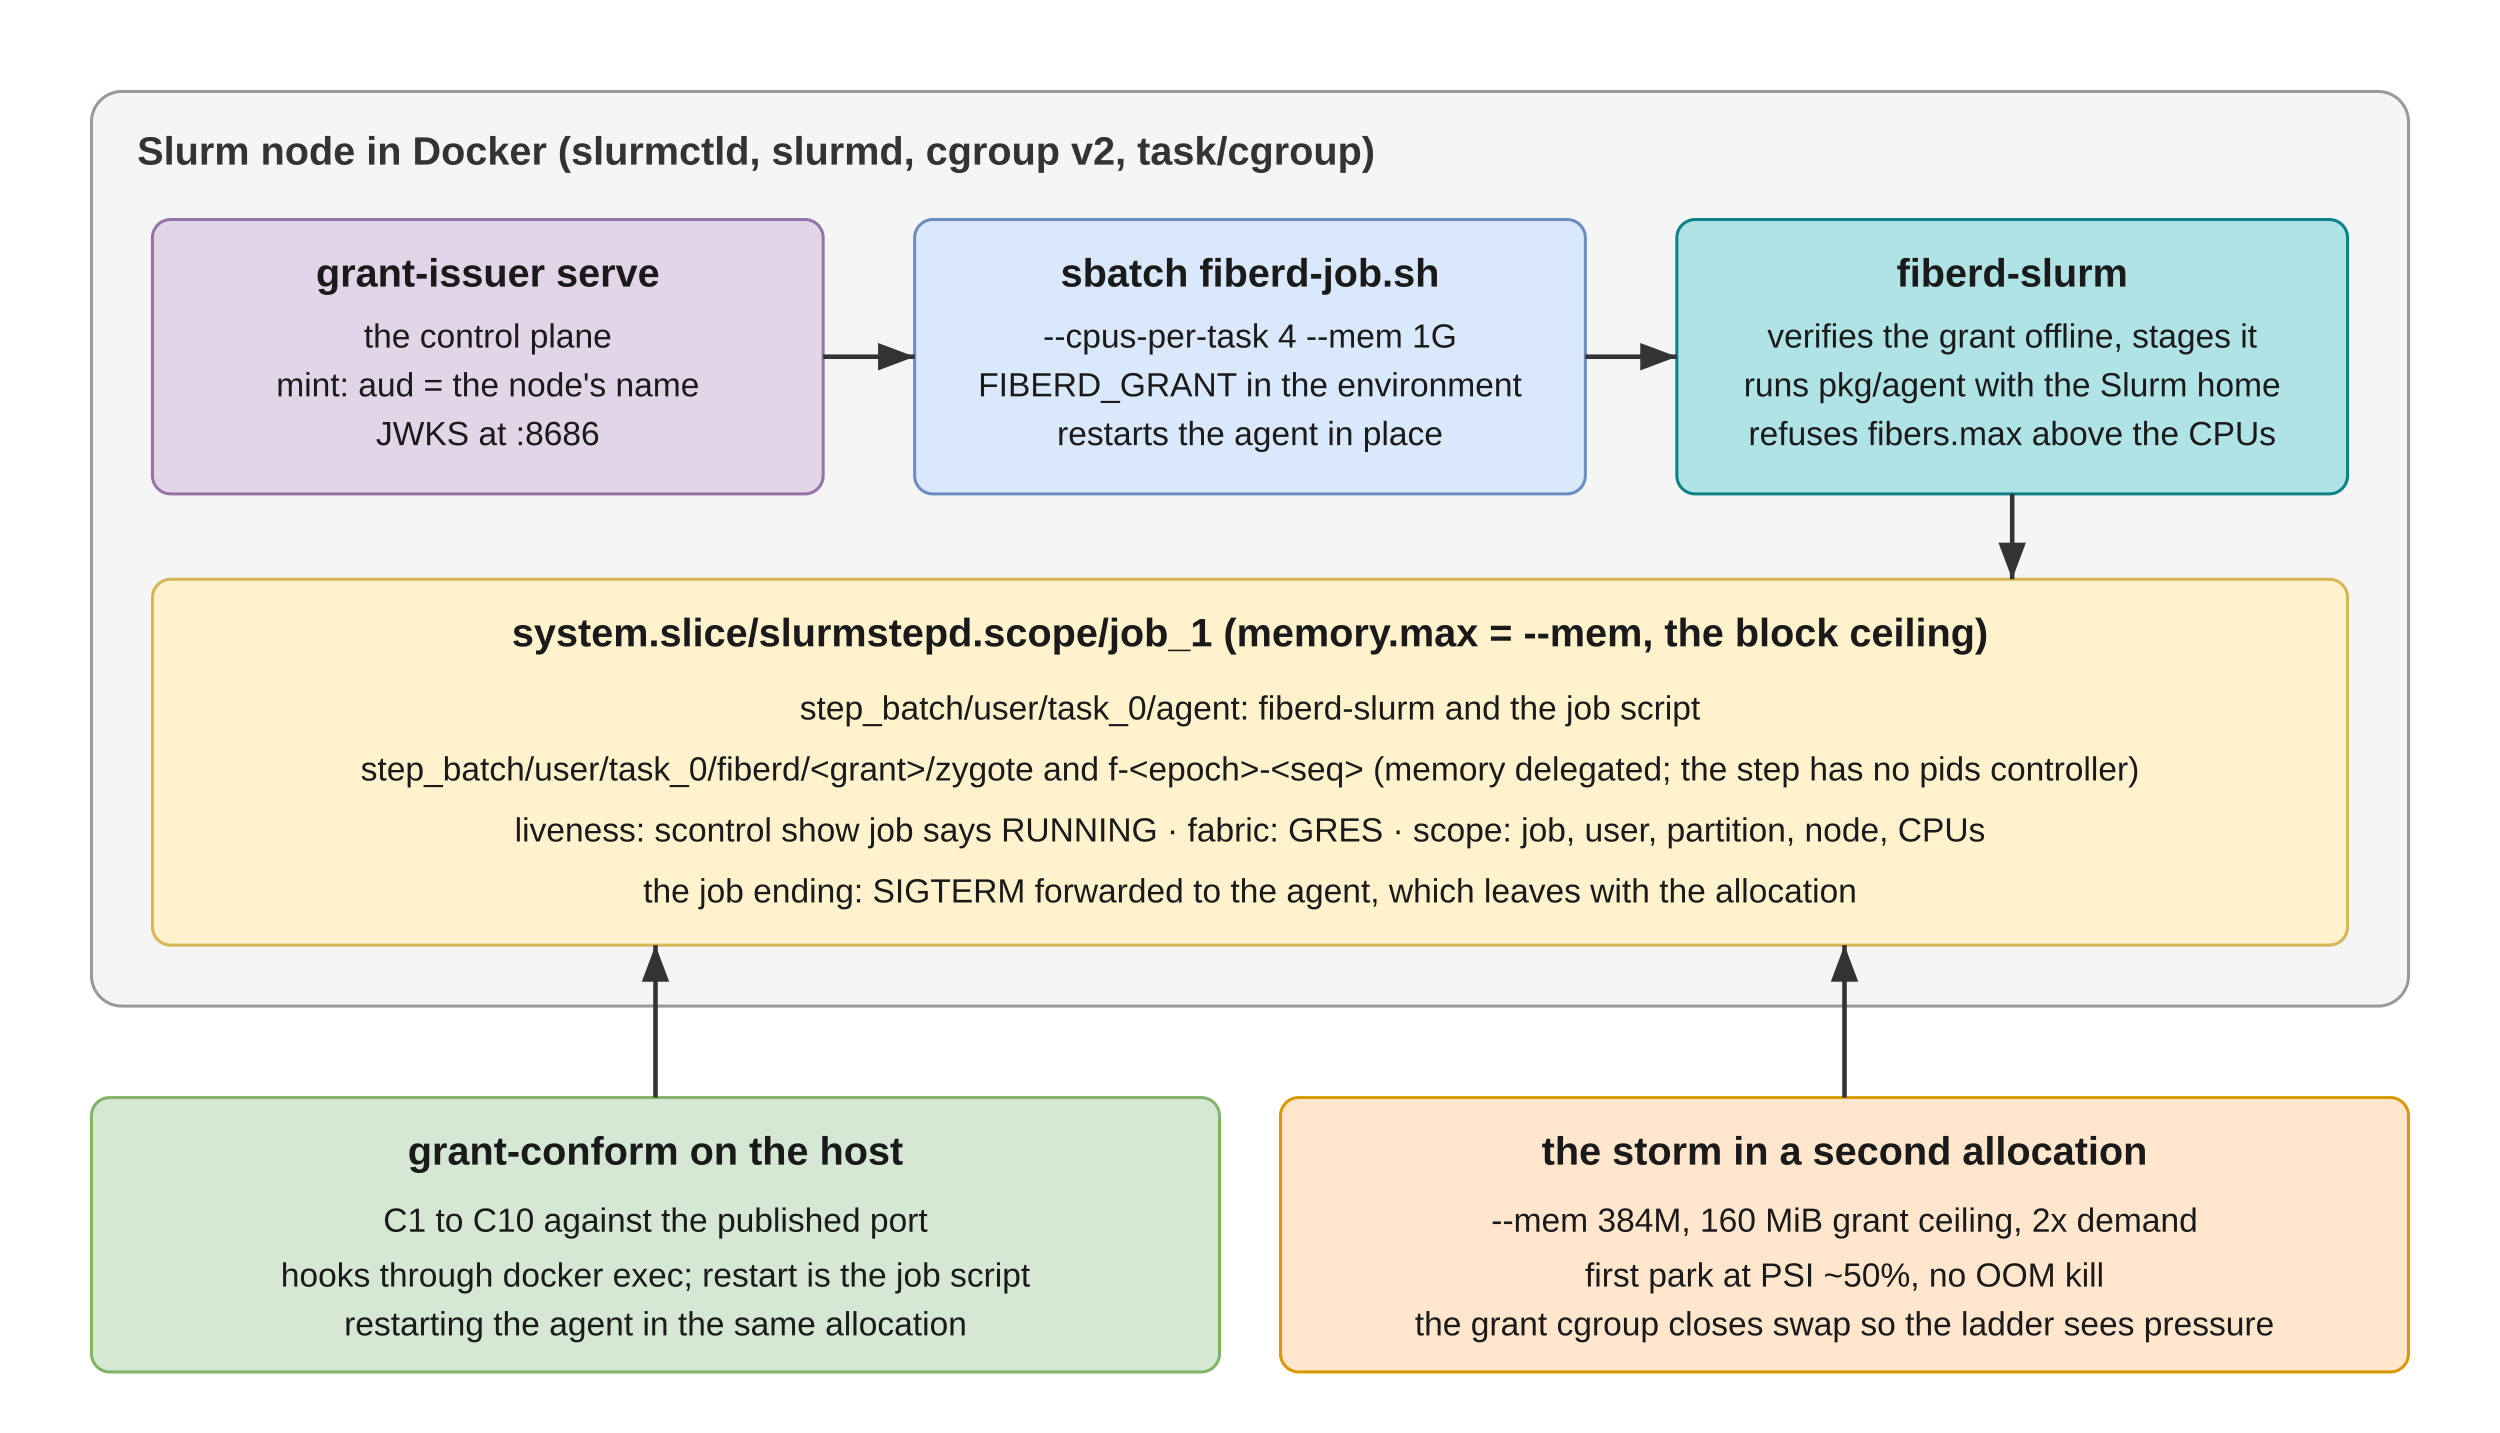
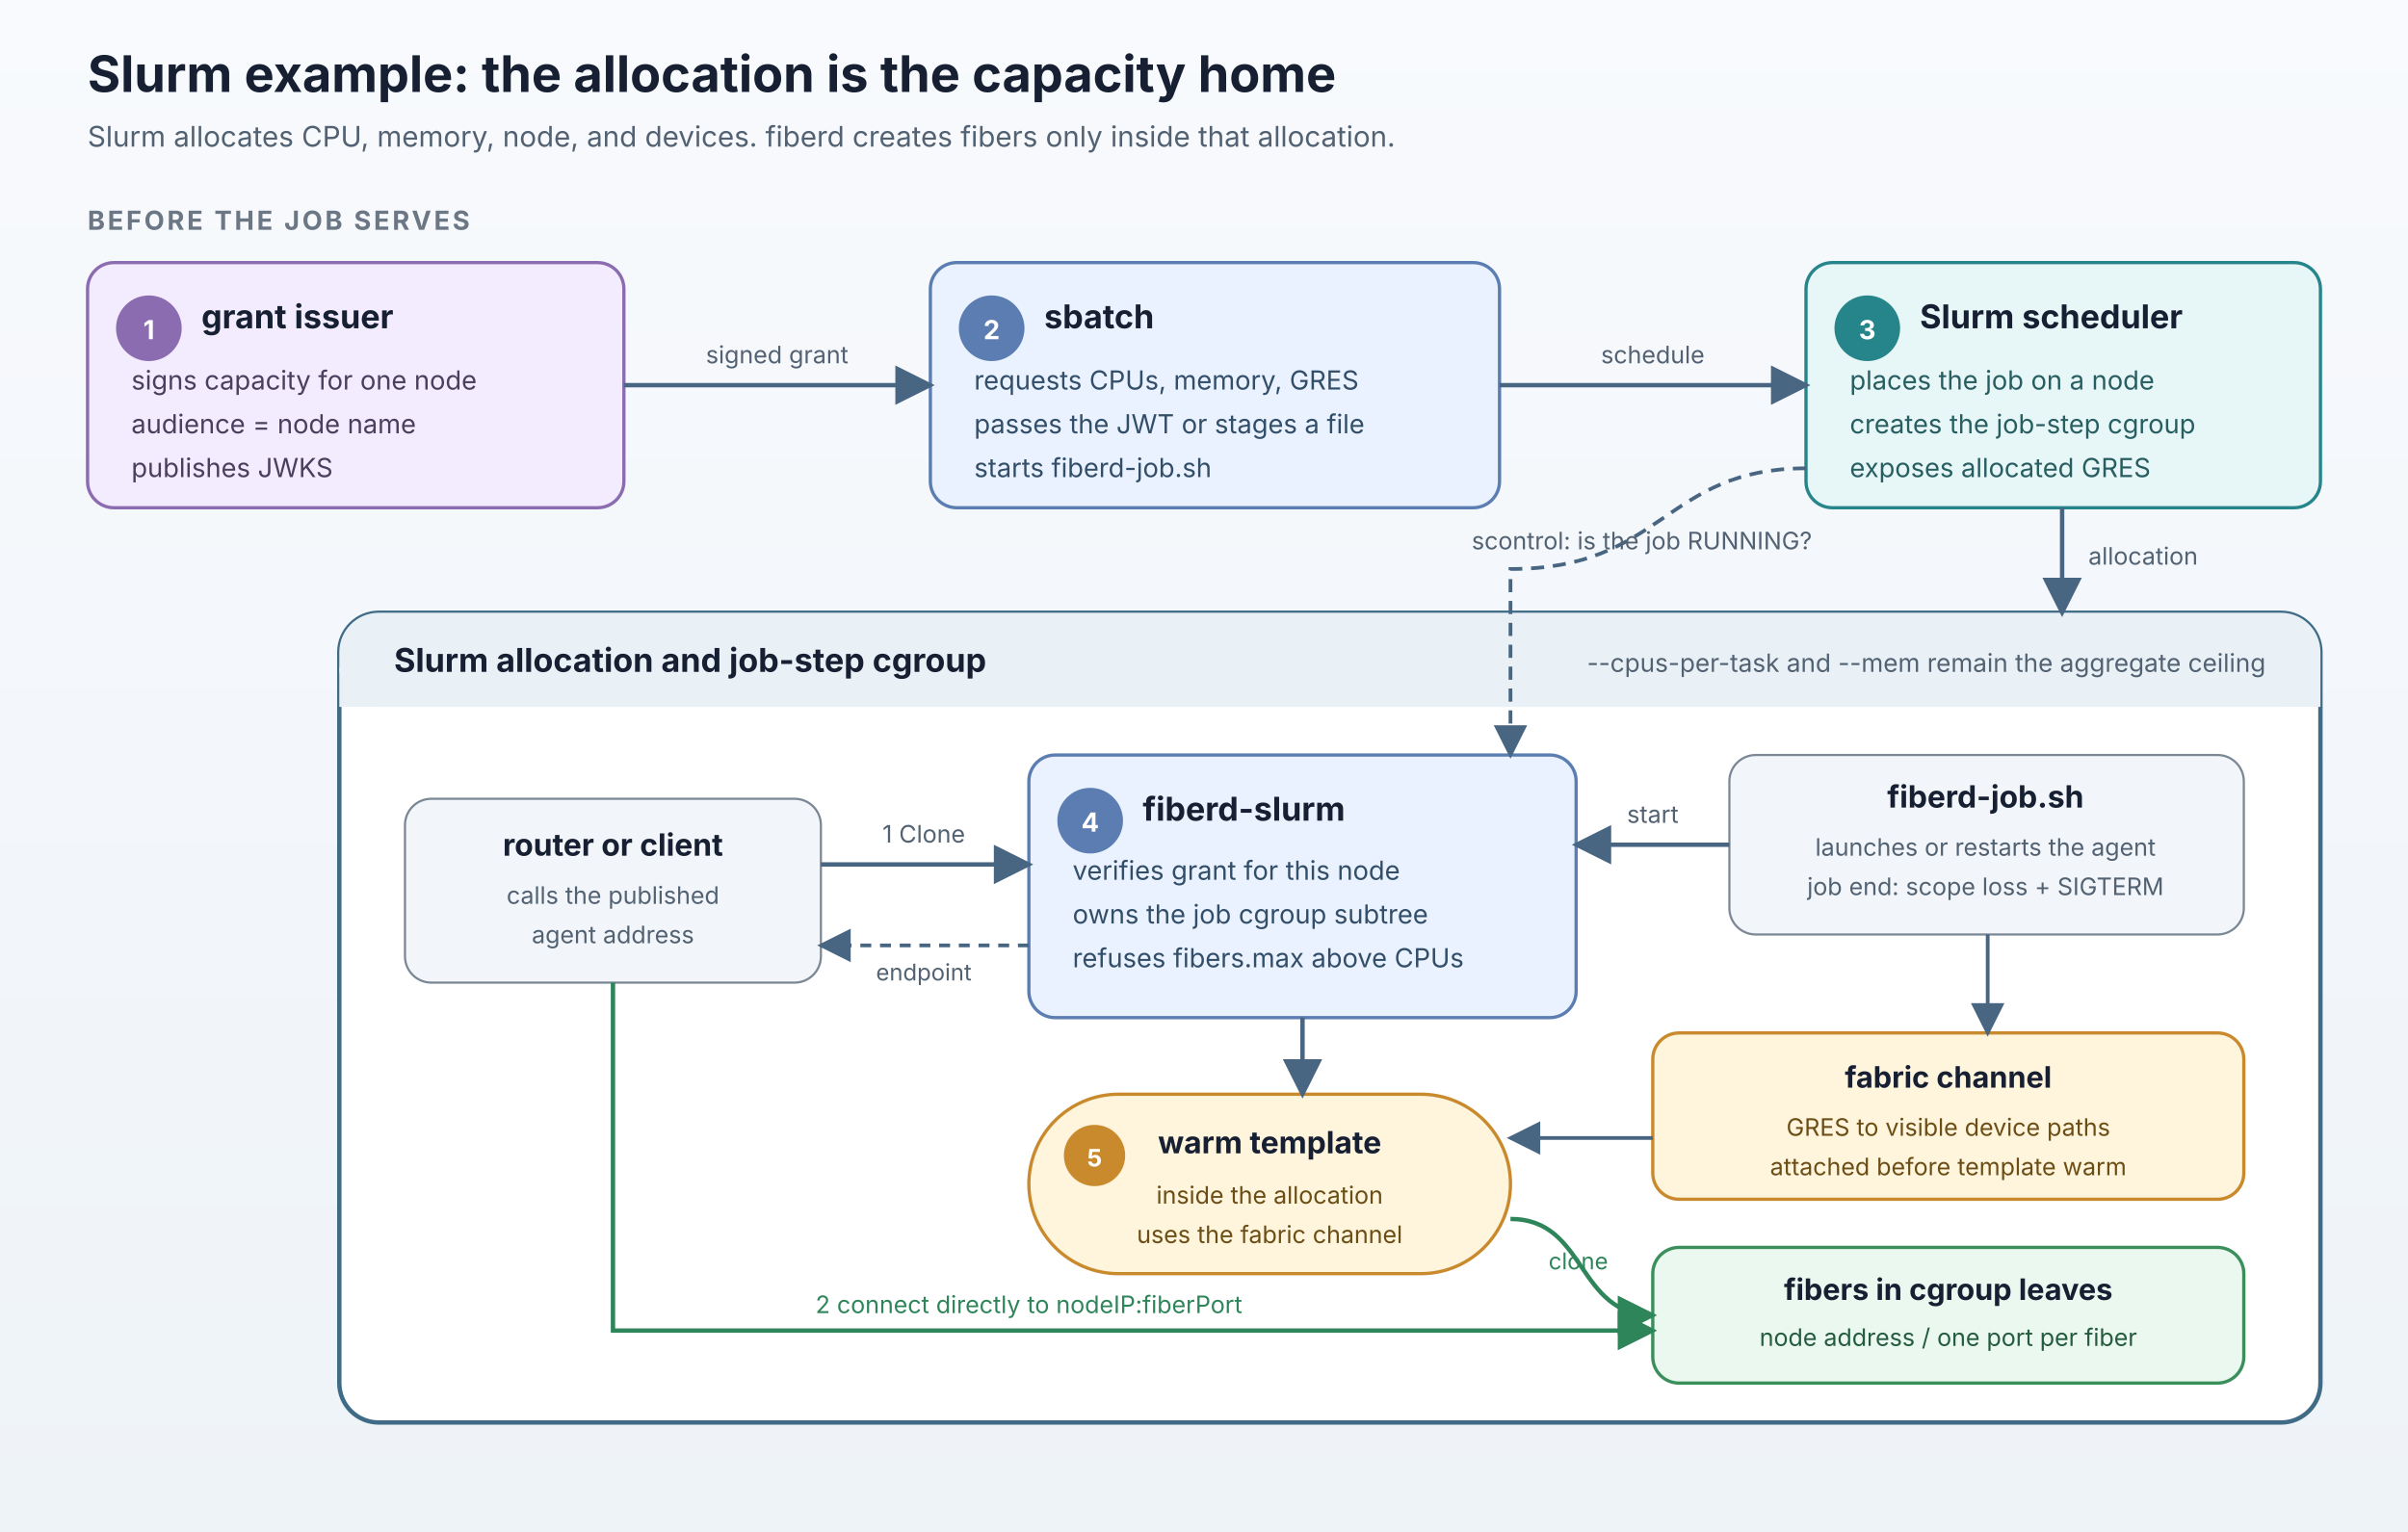
- <svg xmlns="http://www.w3.org/2000/svg" width="820" height="470" viewBox="0 0 820 470" font-family="Helvetica Neue, Arial, sans-serif">
+ <svg xmlns="http://www.w3.org/2000/svg" width="1100" height="700" viewBox="0 0 1100 700" font-family="Inter, Helvetica Neue, Arial, sans-serif">
  <defs>
-     <marker id="arw" markerWidth="10" markerHeight="10" refX="8" refY="3" orient="auto" markerUnits="strokeWidth">
-       <path d="M0,0 L8,3 L0,6 Z" fill="#333" />
+     <linearGradient id="page" x1="0" y1="0" x2="0" y2="1">
+       <stop offset="0" stop-color="#F8FAFD" />
+       <stop offset="1" stop-color="#EEF3F8" />
+     </linearGradient>
+     <marker id="arrow" markerWidth="9" markerHeight="9" refX="8" refY="4.5" orient="auto">
+       <path d="M0 0L9 4.5L0 9Z" fill="#486581" />
+     </marker>
+     <marker id="arrowGreen" markerWidth="9" markerHeight="9" refX="8" refY="4.5" orient="auto">
+       <path d="M0 0L9 4.5L0 9Z" fill="#2F855A" />
+     </marker>
+     <marker id="arrowRed" markerWidth="9" markerHeight="9" refX="8" refY="4.5" orient="auto">
+       <path d="M0 0L9 4.5L0 9Z" fill="#B84B4B" />
    </marker>
  </defs>
-   <rect width="820" height="470" fill="#ffffff" />
-   <rect x="30" y="30" width="760" height="300" rx="10" fill="#f5f5f5" stroke="#999" />
-   <text x="45" y="54" font-size="13" font-weight="600" fill="#333">Slurm node in Docker (slurmctld, slurmd, cgroup v2, task/cgroup)</text>
-   <rect x="50" y="72" width="220" height="90" rx="6" fill="#e1d5e7" stroke="#9673a6" />
-   <text x="160" y="94" text-anchor="middle" font-size="13" font-weight="600" fill="#1a1a1a">grant-issuer serve</text>
-   <text x="160" y="114" text-anchor="middle" font-size="11" fill="#1a1a1a">the control plane</text>
-   <text x="160" y="130" text-anchor="middle" font-size="11" fill="#1a1a1a">mint: aud = the node's name</text>
-   <text x="160" y="146" text-anchor="middle" font-size="11" fill="#1a1a1a">JWKS at :8686</text>
-   <rect x="300" y="72" width="220" height="90" rx="6" fill="#dae8fc" stroke="#6c8ebf" />
-   <text x="410" y="94" text-anchor="middle" font-size="13" font-weight="600" fill="#1a1a1a">sbatch fiberd-job.sh</text>
-   <text x="410" y="114" text-anchor="middle" font-size="11" fill="#1a1a1a">--cpus-per-task 4 --mem 1G</text>
-   <text x="410" y="130" text-anchor="middle" font-size="11" fill="#1a1a1a">FIBERD_GRANT in the environment</text>
-   <text x="410" y="146" text-anchor="middle" font-size="11" fill="#1a1a1a">restarts the agent in place</text>
-   <rect x="550" y="72" width="220" height="90" rx="6" fill="#b0e3e6" stroke="#0e8088" />
-   <text x="660" y="94" text-anchor="middle" font-size="13" font-weight="600" fill="#1a1a1a">fiberd-slurm</text>
-   <text x="660" y="114" text-anchor="middle" font-size="11" fill="#1a1a1a">verifies the grant offline, stages it</text>
-   <text x="660" y="130" text-anchor="middle" font-size="11" fill="#1a1a1a">runs pkg/agent with the Slurm home</text>
-   <text x="660" y="146" text-anchor="middle" font-size="11" fill="#1a1a1a">refuses fibers.max above the CPUs</text>
-   <polyline points="270,117 300,117" fill="none" stroke="#333" stroke-width="1.5" marker-end="url(#arw)" />
-   <polyline points="520,117 550,117" fill="none" stroke="#333" stroke-width="1.5" marker-end="url(#arw)" />
-   <rect x="50" y="190" width="720" height="120" rx="6" fill="#fff2cc" stroke="#d6b656" />
-   <text x="410" y="212" text-anchor="middle" font-size="13" font-weight="600" fill="#1a1a1a">system.slice/slurmstepd.scope/job_1 (memory.max = --mem, the block ceiling)</text>
-   <text x="410" y="236" text-anchor="middle" font-size="11" fill="#1a1a1a">step_batch/user/task_0/agent: fiberd-slurm and the job script</text>
-   <text x="410" y="256" text-anchor="middle" font-size="11" fill="#1a1a1a">step_batch/user/task_0/fiberd/&lt;grant&gt;/zygote and f-&lt;epoch&gt;-&lt;seq&gt; (memory delegated; the step has no pids controller)</text>
-   <text x="410" y="276" text-anchor="middle" font-size="11" fill="#1a1a1a">liveness: scontrol show job says RUNNING · fabric: GRES · scope: job, user, partition, node, CPUs</text>
-   <text x="410" y="296" text-anchor="middle" font-size="11" fill="#1a1a1a">the job ending: SIGTERM forwarded to the agent, which leaves with the allocation</text>
-   <polyline points="660,162 660,190" fill="none" stroke="#333" stroke-width="1.5" marker-end="url(#arw)" />
-   <rect x="30" y="360" width="370" height="90" rx="6" fill="#d5e8d4" stroke="#82b366" />
-   <text x="215" y="382" text-anchor="middle" font-size="13" font-weight="600" fill="#1a1a1a">grant-conform on the host</text>
-   <text x="215" y="404" text-anchor="middle" font-size="11" fill="#1a1a1a">C1 to C10 against the published port</text>
-   <text x="215" y="422" text-anchor="middle" font-size="11" fill="#1a1a1a">hooks through docker exec; restart is the job script</text>
-   <text x="215" y="438" text-anchor="middle" font-size="11" fill="#1a1a1a">restarting the agent in the same allocation</text>
-   <rect x="420" y="360" width="370" height="90" rx="6" fill="#ffe6cc" stroke="#d79b00" />
-   <text x="605" y="382" text-anchor="middle" font-size="13" font-weight="600" fill="#1a1a1a">the storm in a second allocation</text>
-   <text x="605" y="404" text-anchor="middle" font-size="11" fill="#1a1a1a">--mem 384M, 160 MiB grant ceiling, 2x demand</text>
-   <text x="605" y="422" text-anchor="middle" font-size="11" fill="#1a1a1a">first park at PSI ~50%, no OOM kill</text>
-   <text x="605" y="438" text-anchor="middle" font-size="11" fill="#1a1a1a">the grant cgroup closes swap so the ladder sees pressure</text>
-   <polyline points="215,360 215,310" fill="none" stroke="#333" stroke-width="1.5" marker-end="url(#arw)" />
-   <polyline points="605,360 605,310" fill="none" stroke="#333" stroke-width="1.5" marker-end="url(#arw)" />
+   <rect width="1100" height="700" fill="url(#page)" />
+   <text x="40" y="42" font-size="23" font-weight="700" fill="#172033">Slurm example: the allocation is the capacity home</text>
+   <text x="40" y="67" font-size="13" fill="#526273">Slurm allocates CPU, memory, node, and devices. fiberd creates fibers only inside that allocation.</text>
+   <text x="40" y="105" font-size="12" font-weight="700" fill="#6B7785" letter-spacing="1.2">BEFORE THE JOB SERVES</text>
+   <rect x="40" y="120" width="245" height="112" rx="12" fill="#F3ECFF" stroke="#8B6CB0" stroke-width="1.5" />
+   <circle cx="68" cy="150" r="15" fill="#8B6CB0" />
+   <text x="68" y="155" text-anchor="middle" font-size="12" font-weight="700" fill="#FFFFFF">1</text>
+   <text x="92" y="150" font-size="15" font-weight="700" fill="#172033">grant issuer</text>
+   <text x="60" y="178" font-size="12" fill="#4A3F5C">signs capacity for one node</text>
+   <text x="60" y="198" font-size="12" fill="#4A3F5C">audience = node name</text>
+   <text x="60" y="218" font-size="12" fill="#4A3F5C">publishes JWKS</text>
+   <rect x="425" y="120" width="260" height="112" rx="12" fill="#EAF2FF" stroke="#5B7DB1" stroke-width="1.5" />
+   <circle cx="453" cy="150" r="15" fill="#5B7DB1" />
+   <text x="453" y="155" text-anchor="middle" font-size="12" font-weight="700" fill="#FFFFFF">2</text>
+   <text x="477" y="150" font-size="15" font-weight="700" fill="#172033">sbatch</text>
+   <text x="445" y="178" font-size="12" fill="#334E68">requests CPUs, memory, GRES</text>
+   <text x="445" y="198" font-size="12" fill="#334E68">passes the JWT or stages a file</text>
+   <text x="445" y="218" font-size="12" fill="#334E68">starts fiberd-job.sh</text>
+   <rect x="825" y="120" width="235" height="112" rx="12" fill="#E7F7F7" stroke="#25858A" stroke-width="1.5" />
+   <circle cx="853" cy="150" r="15" fill="#25858A" />
+   <text x="853" y="155" text-anchor="middle" font-size="12" font-weight="700" fill="#FFFFFF">3</text>
+   <text x="877" y="150" font-size="15" font-weight="700" fill="#172033">Slurm scheduler</text>
+   <text x="845" y="178" font-size="12" fill="#285E61">places the job on a node</text>
+   <text x="845" y="198" font-size="12" fill="#285E61">creates the job-step cgroup</text>
+   <text x="845" y="218" font-size="12" fill="#285E61">exposes allocated GRES</text>
+   <path d="M285 176H425" fill="none" stroke="#486581" stroke-width="2" marker-end="url(#arrow)" />
+   <text x="355" y="166" text-anchor="middle" font-size="11" fill="#526273">signed grant</text>
+   <path d="M685 176H825" fill="none" stroke="#486581" stroke-width="2" marker-end="url(#arrow)" />
+   <text x="755" y="166" text-anchor="middle" font-size="11" fill="#526273">schedule</text>
+   <rect x="155" y="280" width="905" height="370" rx="18" fill="#FFFFFF" stroke="#3F6B86" stroke-width="2" />
+   <rect x="155" y="280" width="905" height="43" rx="18" fill="#E9F1F6" />
+   <rect x="155" y="305" width="905" height="18" fill="#E9F1F6" />
+   <text x="180" y="307" font-size="15" font-weight="700" fill="#172033">Slurm allocation and job-step cgroup</text>
+   <text x="1035" y="307" text-anchor="end" font-size="11.5" fill="#526273">--cpus-per-task and --mem remain the aggregate ceiling</text>
+   <path d="M942 232V280" fill="none" stroke="#486581" stroke-width="2" marker-end="url(#arrow)" />
+   <text x="954" y="258" font-size="11" fill="#526273">allocation</text>
+   <rect x="790" y="345" width="235" height="82" rx="12" fill="#F2F5F9" stroke="#7B8794" />
+   <text x="907" y="369" text-anchor="middle" font-size="14" font-weight="700" fill="#172033">fiberd-job.sh</text>
+   <text x="907" y="391" text-anchor="middle" font-size="11" fill="#526273">launches or restarts the agent</text>
+   <text x="907" y="409" text-anchor="middle" font-size="11" fill="#526273">job end: scope loss + SIGTERM</text>
+   <rect x="470" y="345" width="250" height="120" rx="12" fill="#EAF2FF" stroke="#5B7DB1" stroke-width="1.5" />
+   <circle cx="498" cy="375" r="15" fill="#5B7DB1" />
+   <text x="498" y="380" text-anchor="middle" font-size="12" font-weight="700" fill="#FFFFFF">4</text>
+   <text x="522" y="375" font-size="15" font-weight="700" fill="#172033">fiberd-slurm</text>
+   <text x="490" y="402" font-size="12" fill="#334E68">verifies grant for this node</text>
+   <text x="490" y="422" font-size="12" fill="#334E68">owns the job cgroup subtree</text>
+   <text x="490" y="442" font-size="12" fill="#334E68">refuses fibers.max above CPUs</text>
+   <path d="M790 386H720" fill="none" stroke="#486581" stroke-width="2" marker-end="url(#arrow)" />
+   <text x="755" y="376" text-anchor="middle" font-size="11" fill="#526273">start</text>
+   <path d="M825 214C760 214 760 260 690 260V345" fill="none" stroke="#486581" stroke-width="1.7" stroke-dasharray="6 4" marker-end="url(#arrow)" />
+   <text x="750" y="251" text-anchor="middle" font-size="11" fill="#526273">scontrol: is the job RUNNING?</text>
+   <rect x="755" y="472" width="270" height="76" rx="12" fill="#FFF4DC" stroke="#C98A2E" stroke-width="1.5" />
+   <text x="890" y="497" text-anchor="middle" font-size="13.5" font-weight="700" fill="#172033">fabric channel</text>
+   <text x="890" y="519" text-anchor="middle" font-size="11" fill="#6B4E16">GRES to visible device paths</text>
+   <text x="890" y="537" text-anchor="middle" font-size="11" fill="#6B4E16">attached before template warm</text>
+   <path d="M908 427V472" fill="none" stroke="#486581" stroke-width="1.7" marker-end="url(#arrow)" />
+   <rect x="470" y="500" width="220" height="82" rx="41" fill="#FFF4DC" stroke="#C98A2E" stroke-width="1.5" />
+   <circle cx="500" cy="528" r="14" fill="#C98A2E" />
+   <text x="500" y="533" text-anchor="middle" font-size="11" font-weight="700" fill="#FFFFFF">5</text>
+   <text x="580" y="527" text-anchor="middle" font-size="14" font-weight="700" fill="#172033">warm template</text>
+   <text x="580" y="550" text-anchor="middle" font-size="11" fill="#6B4E16">inside the allocation</text>
+   <text x="580" y="568" text-anchor="middle" font-size="11" fill="#6B4E16">uses the fabric channel</text>
+   <path d="M595 465V500" fill="none" stroke="#486581" stroke-width="2" marker-end="url(#arrow)" />
+   <path d="M755 520H690" fill="none" stroke="#486581" stroke-width="1.7" marker-end="url(#arrow)" />
+   <rect x="755" y="570" width="270" height="62" rx="12" fill="#EAF8EF" stroke="#3A8F5B" stroke-width="1.5" />
+   <text x="890" y="594" text-anchor="middle" font-size="13.5" font-weight="700" fill="#172033">fibers in cgroup leaves</text>
+   <text x="890" y="615" text-anchor="middle" font-size="11" fill="#245C3D">node address / one port per fiber</text>
+   <path d="M690 557C725 557 720 601 755 601" fill="none" stroke="#2F855A" stroke-width="2" marker-end="url(#arrowGreen)" />
+   <text x="721" y="580" text-anchor="middle" font-size="10.5" fill="#2F855A">clone</text>
+   <rect x="185" y="365" width="190" height="84" rx="12" fill="#F2F5F9" stroke="#7B8794" />
+   <text x="280" y="391" text-anchor="middle" font-size="14" font-weight="700" fill="#172033">router or client</text>
+   <text x="280" y="413" text-anchor="middle" font-size="11" fill="#526273">calls the published</text>
+   <text x="280" y="431" text-anchor="middle" font-size="11" fill="#526273">agent address</text>
+   <path d="M375 395H470" fill="none" stroke="#486581" stroke-width="2" marker-end="url(#arrow)" />
+   <text x="422" y="385" text-anchor="middle" font-size="11" fill="#526273">1 Clone</text>
+   <path d="M470 432H375" fill="none" stroke="#486581" stroke-width="1.7" stroke-dasharray="5 4" marker-end="url(#arrow)" />
+   <text x="422" y="448" text-anchor="middle" font-size="10.5" fill="#526273">endpoint</text>
+   <path d="M280 449V608H755" fill="none" stroke="#2F855A" stroke-width="2" marker-end="url(#arrowGreen)" />
+   <text x="470" y="600" text-anchor="middle" font-size="11" fill="#2F855A">2 connect directly to nodeIP:fiberPort</text>
</svg>
